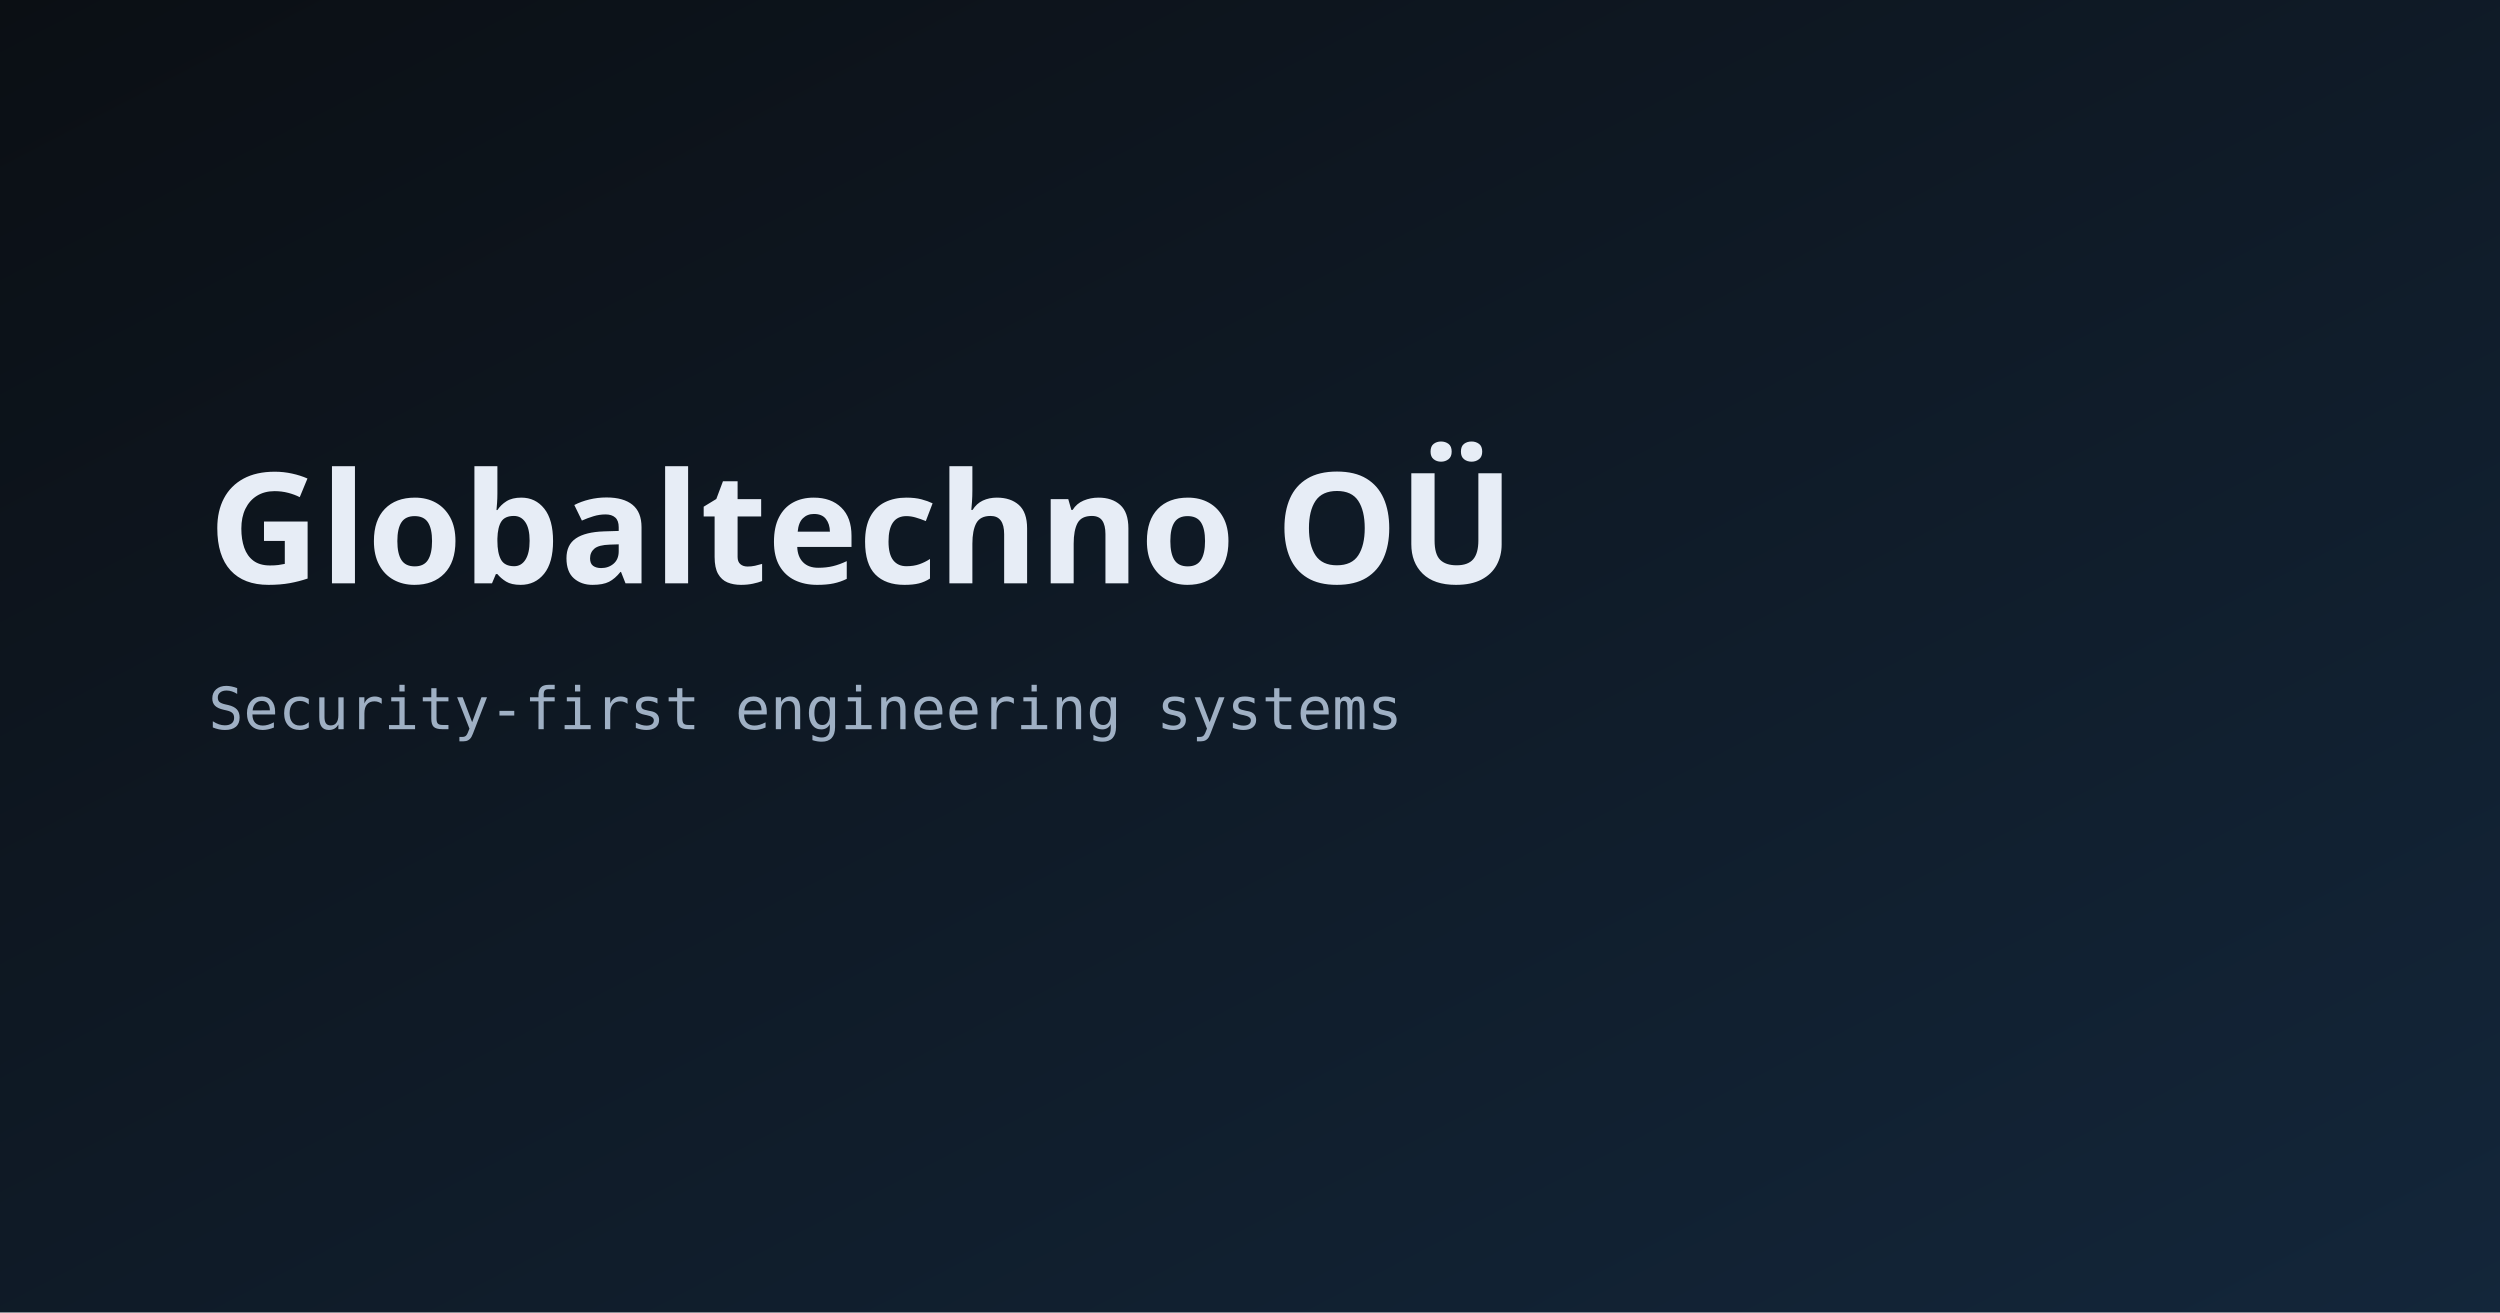
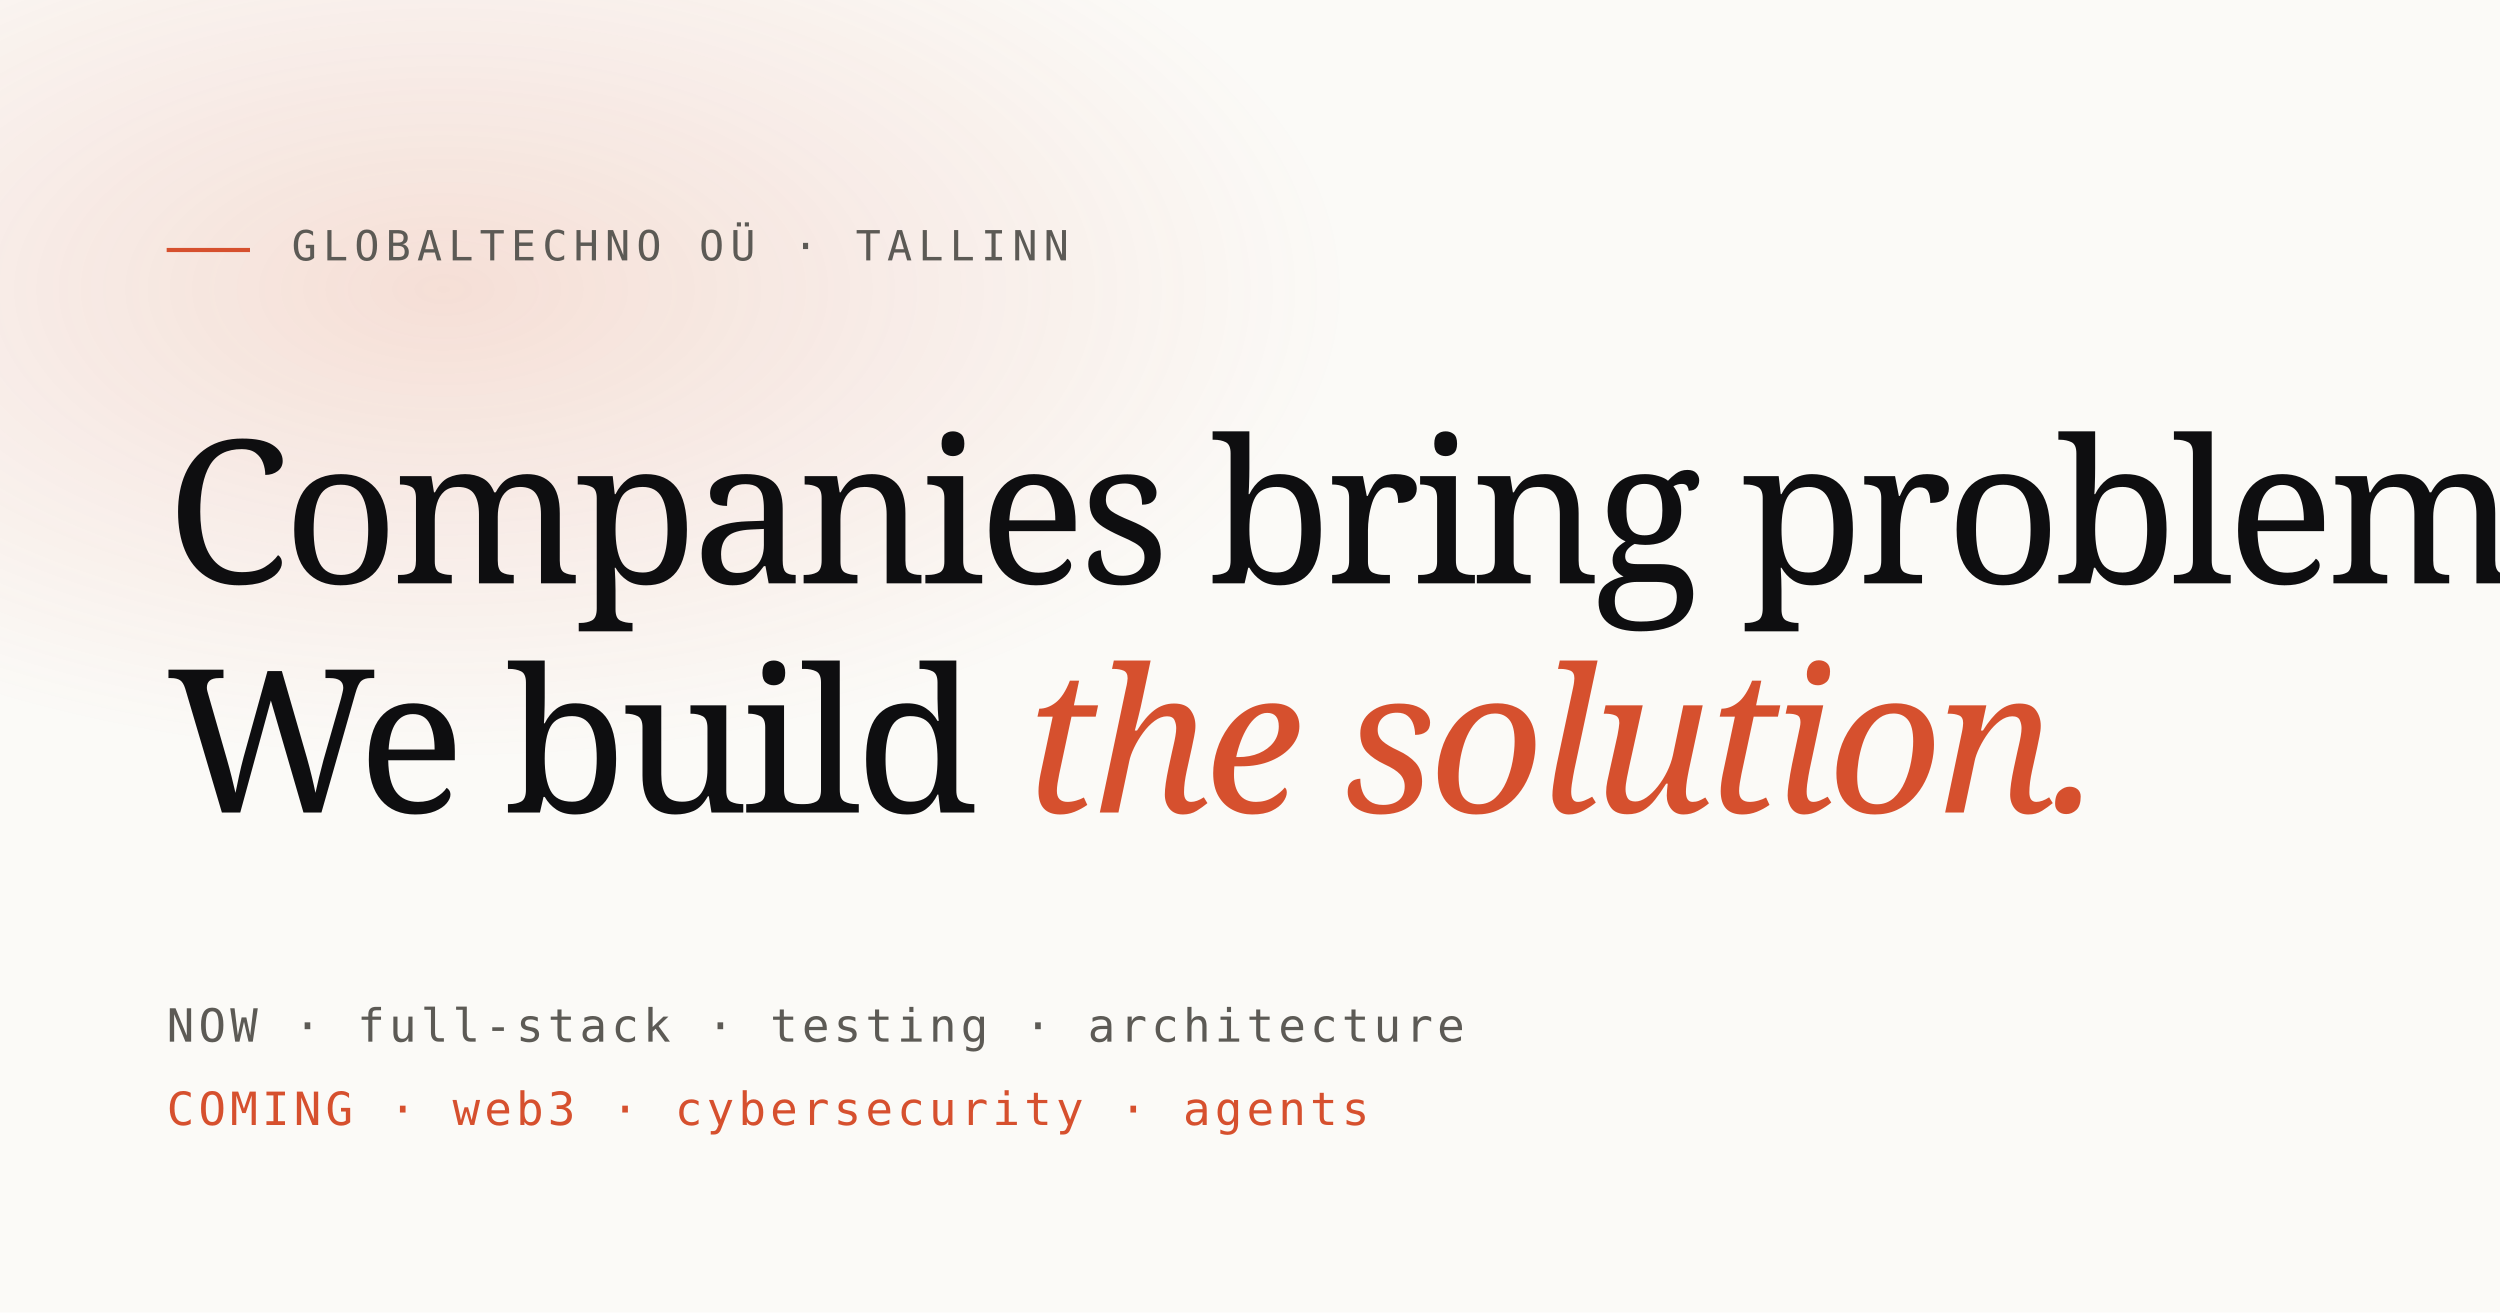
- <svg xmlns="http://www.w3.org/2000/svg" width="1200" height="630" viewBox="0 0 1200 630" role="img" aria-label="Globaltechno">
+ <svg xmlns="http://www.w3.org/2000/svg" width="1200" height="630" viewBox="0 0 1200 630" role="img" aria-label="Globaltechno — We build the solution">
  <defs>
-     <linearGradient id="g" x1="0" x2="1" y1="0" y2="1">
-       <stop offset="0%" stop-color="#0b0f14" />
-       <stop offset="100%" stop-color="#13263a" />
-     </linearGradient>
+     <radialGradient id="glow" cx="0.18" cy="0.22" r="0.6">
+       <stop offset="0%" stop-color="#D6502E" stop-opacity="0.16" />
+       <stop offset="60%" stop-color="#D6502E" stop-opacity="0" />
+     </radialGradient>
  </defs>
-   <rect width="1200" height="630" fill="url(#g)" />
-   <text x="100" y="280" fill="#e7edf6" font-family="IBM Plex Sans, sans-serif" font-size="74" font-weight="600">Globaltechno OÜ</text>
-   <text x="100" y="350" fill="#9fb0c4" font-family="IBM Plex Mono, monospace" font-size="28">Security-first engineering systems</text>
+   <rect width="1200" height="630" fill="#FBFAF7" />
+   <rect width="1200" height="630" fill="url(#glow)" />
+   <line x1="80" y1="120" x2="120" y2="120" stroke="#D6502E" stroke-width="2" />
+   <text x="140" y="125" font-family="ui-monospace, SFMono-Regular, 'JetBrains Mono', monospace" font-size="20" letter-spacing="3" fill="#5C5A55">
+     GLOBALTECHNO OÜ · TALLINN
+   </text>
+   <text x="80" y="280" font-family="'Instrument Serif', Georgia, serif" font-size="96" fill="#0E0E10" letter-spacing="-3">
+     Companies bring problems.
+   </text>
+   <text x="80" y="390" font-family="'Instrument Serif', Georgia, serif" font-size="96" fill="#0E0E10" letter-spacing="-3">
+     We build <tspan font-style="italic" fill="#D6502E">the solution.</tspan>
+   </text>
+   <text x="80" y="500" font-family="ui-monospace, SFMono-Regular, 'JetBrains Mono', monospace" font-size="22" letter-spacing="2" fill="#5C5A55">
+     NOW · full-stack · testing · architecture
+   </text>
+   <text x="80" y="540" font-family="ui-monospace, SFMono-Regular, 'JetBrains Mono', monospace" font-size="22" letter-spacing="2" fill="#D6502E">
+     COMING · web3 · cybersecurity · agents
+   </text>
</svg>
